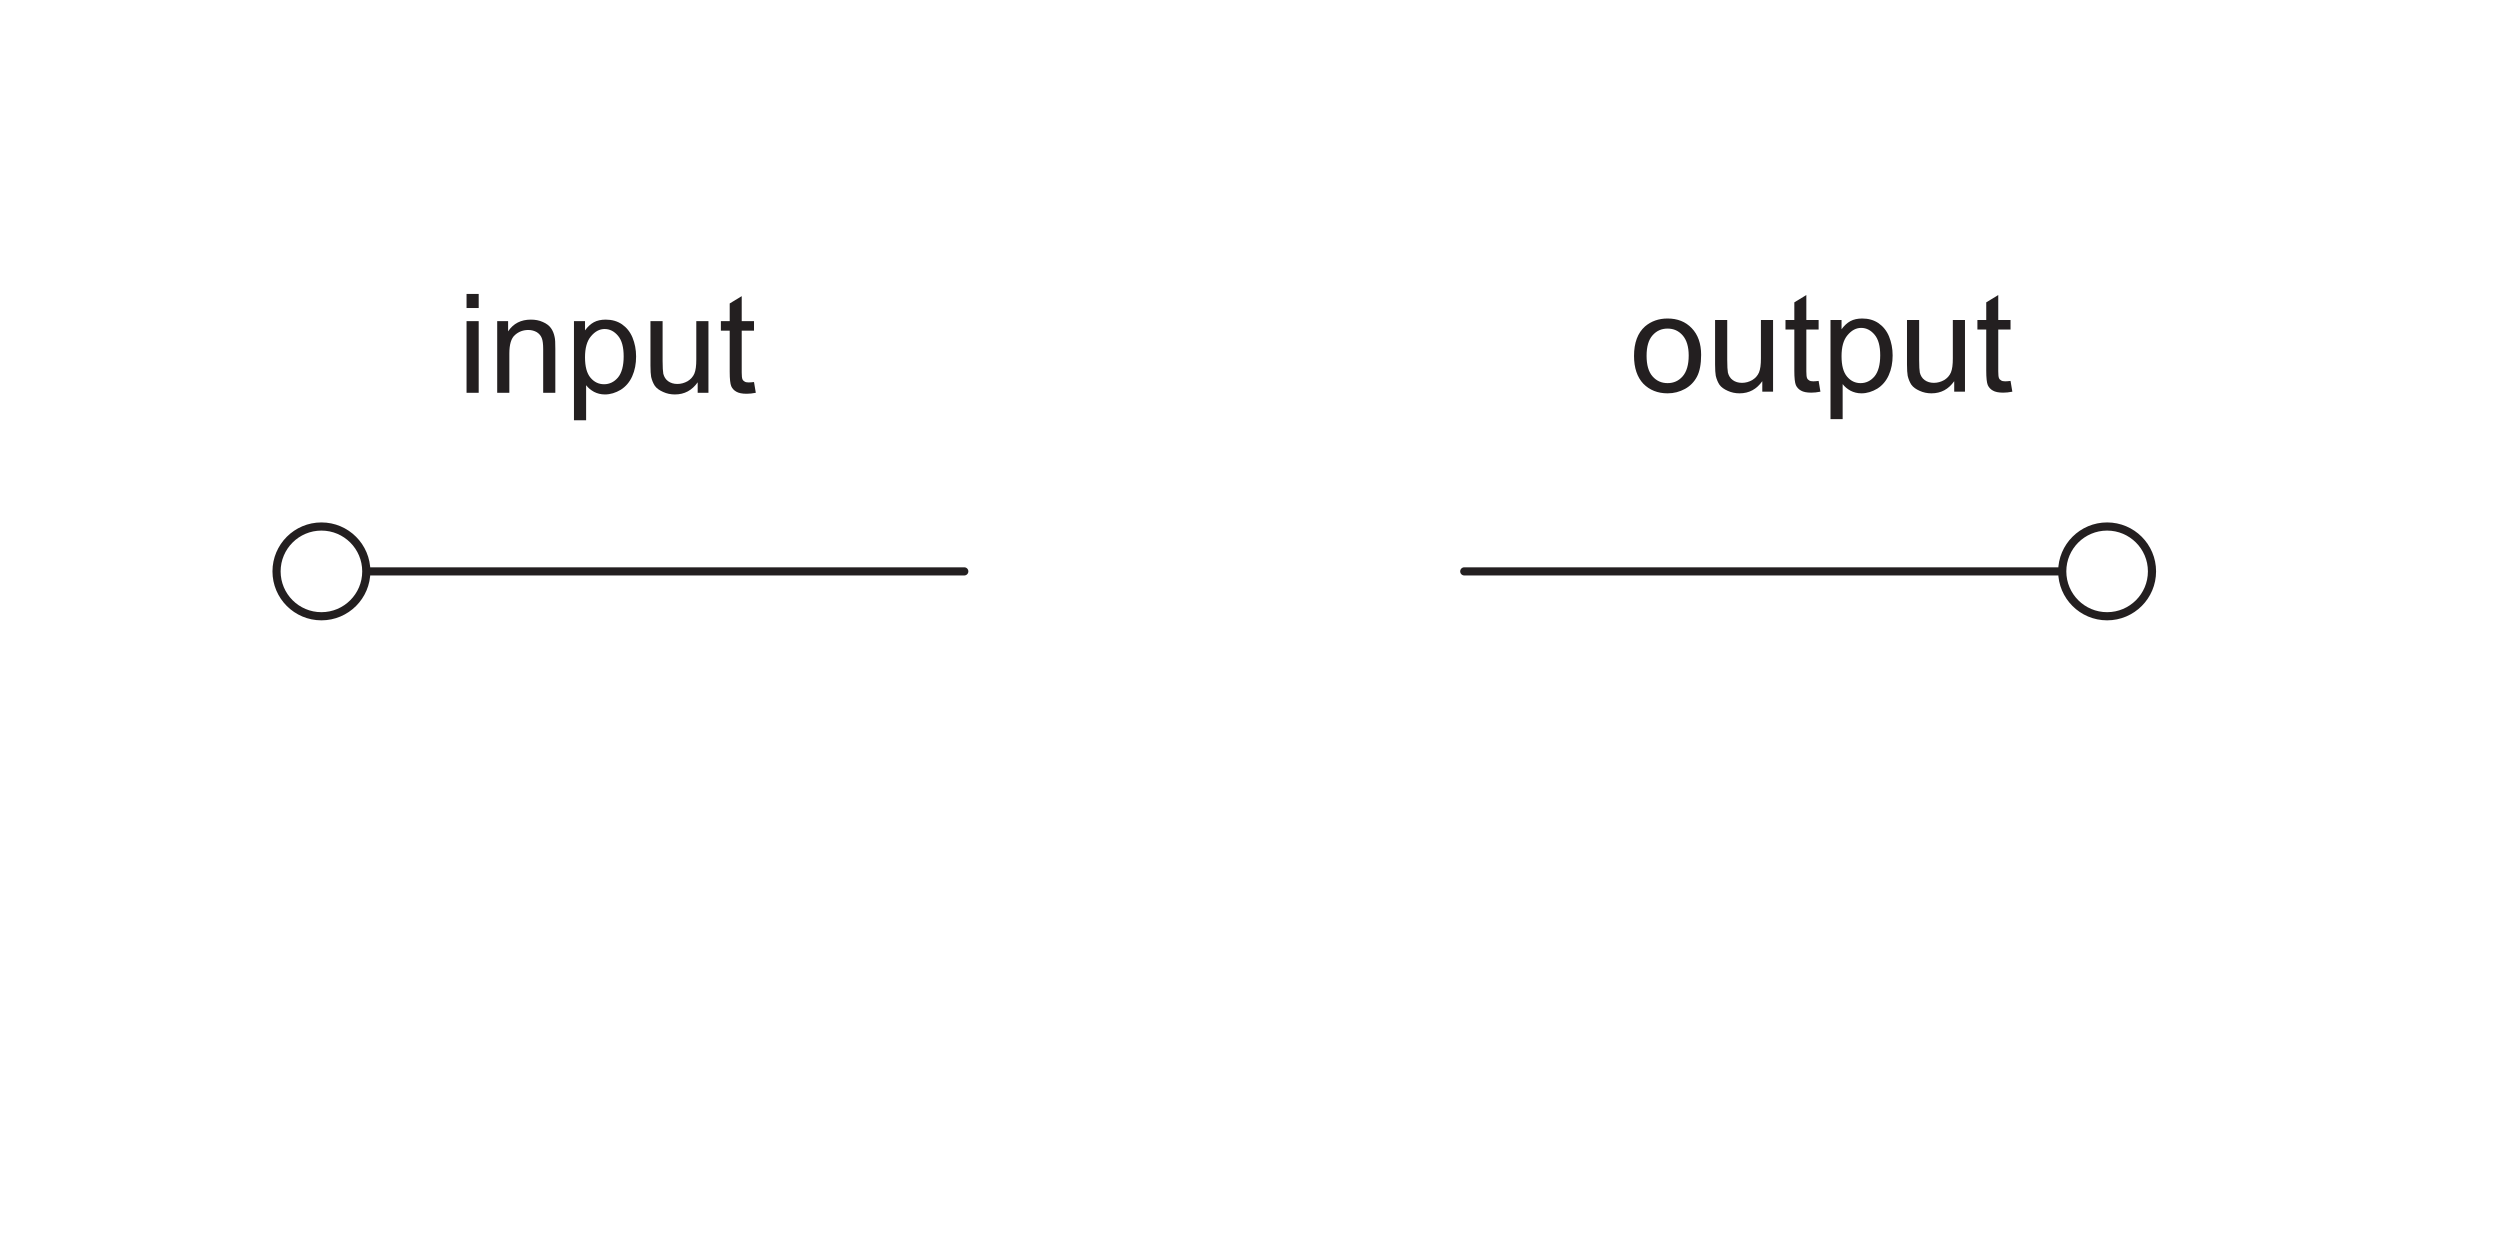
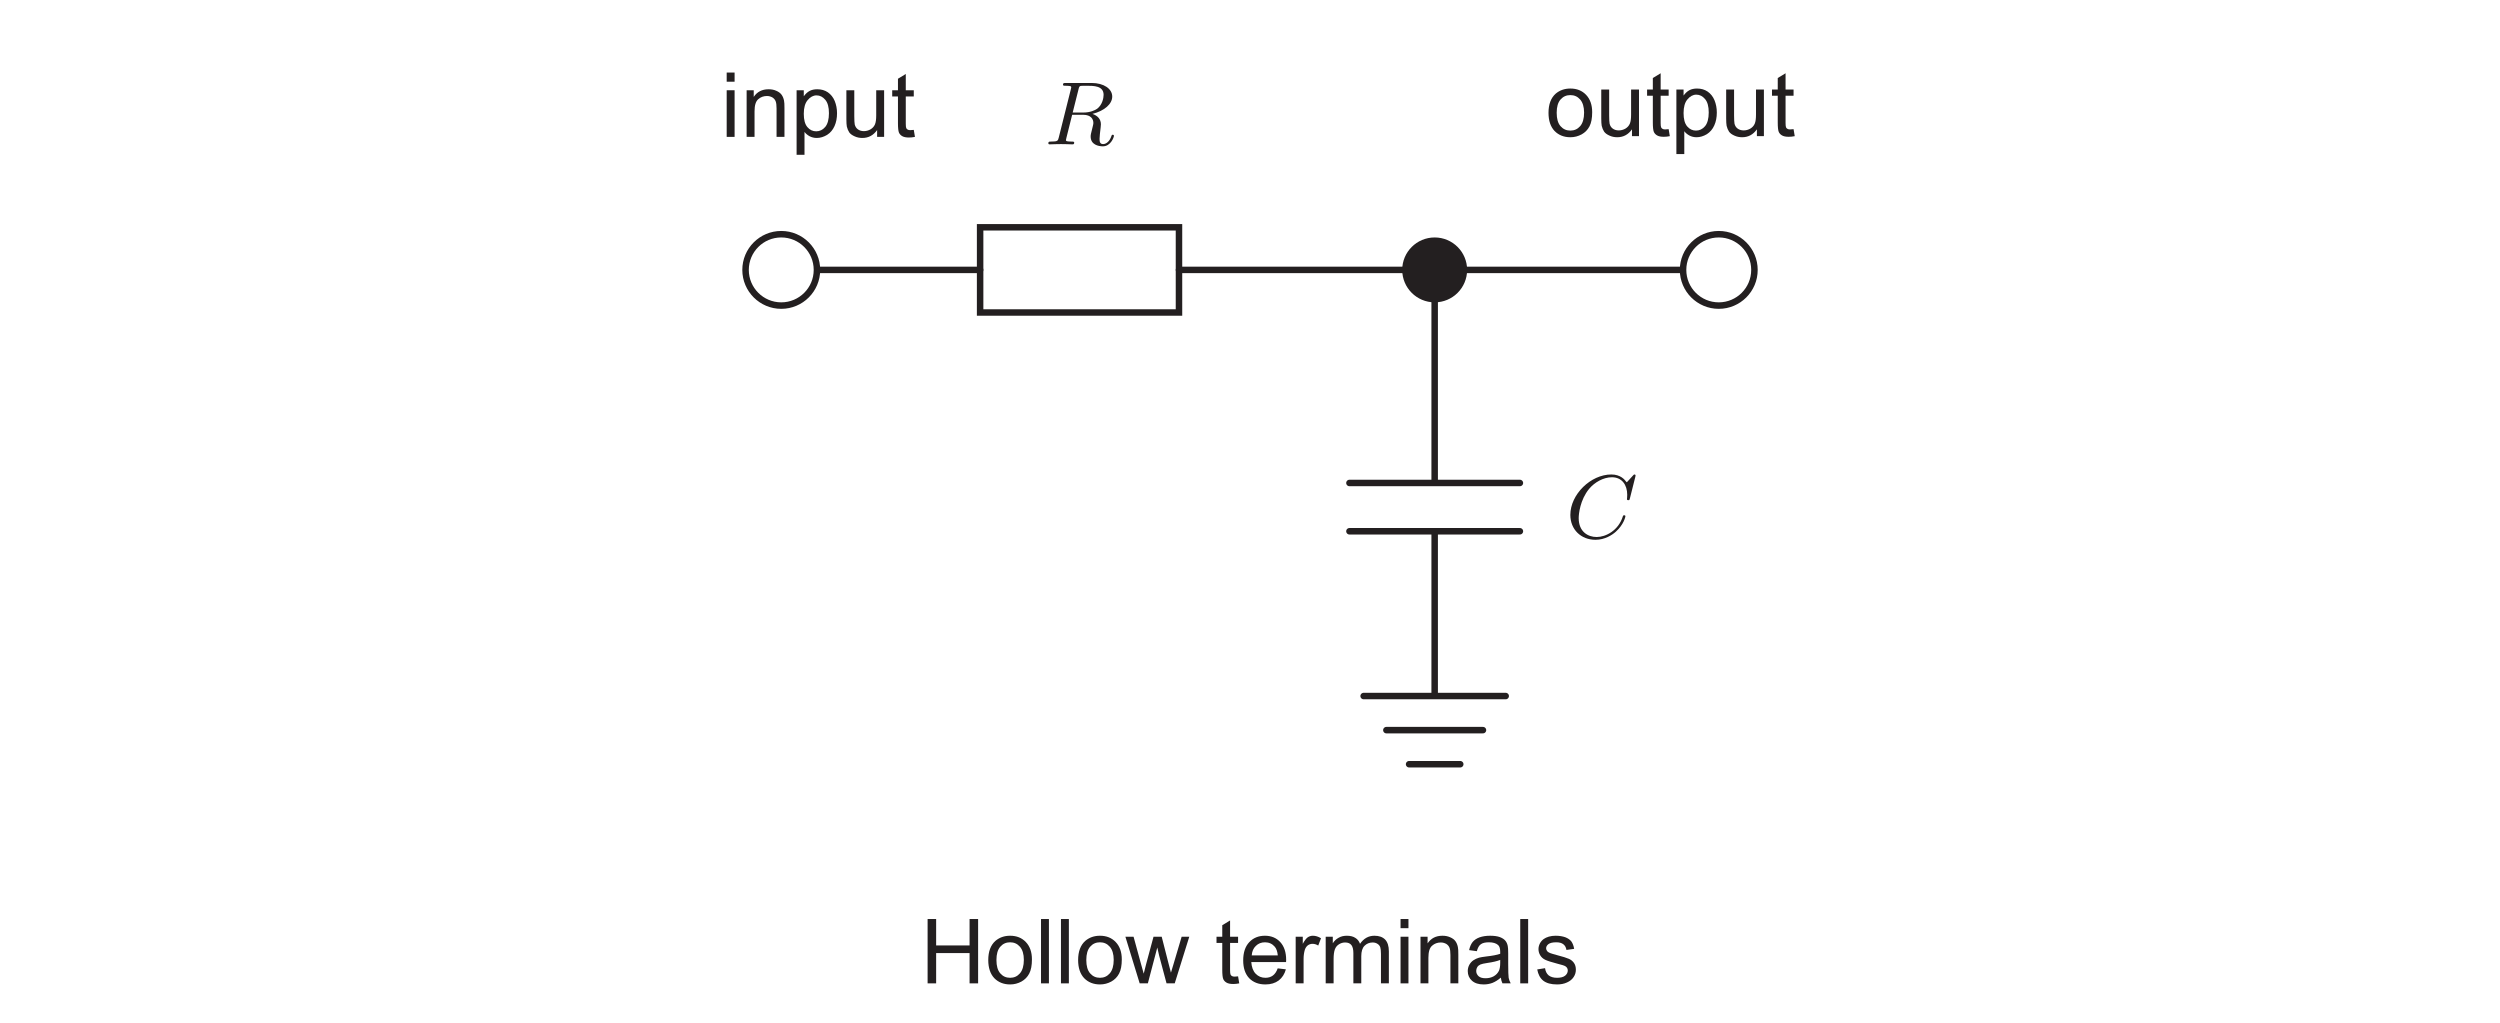
- <svg xmlns="http://www.w3.org/2000/svg" xmlns:xlink="http://www.w3.org/1999/xlink" version="1.1" width="198.43" height="99.21" viewBox="0 0 198.43 99.21" role="img" aria-labelledby="figure-title figure-description" fill="#231f20">
+ <svg xmlns="http://www.w3.org/2000/svg" xmlns:xlink="http://www.w3.org/1999/xlink" version="1.1" width="249.45" height="102.05" viewBox="0 0 249.45 102.05" role="img" aria-labelledby="figure-title figure-description" fill="#231f20">
  <defs>
    <path id="font_1_76" d="M.066 .614V.716H.154V.614H.066M.066 0V.519H.154V0H.066Z" />
    <path id="font_1_81" d="M.066 0V.519H.145V.445C.183 .502 .238 .53 .31 .53 .341 .53 .37 .525 .396 .513 .422 .502 .442 .487 .455 .469 .468 .451 .477 .429 .482 .404 .486 .388 .487 .36 .487 .319V0H.399V.316C.399 .352 .396 .378 .389 .396 .382 .414 .37 .428 .353 .439 .335 .449 .315 .455 .292 .455 .254 .455 .222 .443 .195 .419 .167 .395 .154 .35 .154 .284V0H.066Z" />
    <path id="font_1_83" d="M.066-.199V.519H.146V.452C.165 .478 .186 .498 .21 .511 .234 .524 .263 .53 .296 .53 .341 .53 .38 .519 .414 .496 .447 .473 .473 .441 .49 .4 .507 .358 .516 .313 .516 .263 .516 .21 .507 .162 .488 .12 .469 .077 .441 .045 .405 .022 .368-0 .33-.012 .29-.012 .261-.012 .234-.005 .211 .007 .188 .02 .169 .035 .154 .055V-.199H.066M.146 .257C.146 .19 .159 .141 .186 .109 .213 .077 .246 .062 .284 .062 .323 .062 .357 .078 .385 .111 .412 .144 .426 .195 .426 .264 .426 .33 .413 .38 .385 .413 .358 .445 .326 .462 .288 .462 .251 .462 .218 .444 .189 .409 .16 .375 .146 .324 .146 .257Z" />
    <path id="font_1_88" d="M.406 0V.076C.365 .018 .311-.012 .241-.012 .211-.012 .182-.006 .156 .006 .129 .018 .109 .032 .096 .05 .084 .068 .075 .09 .069 .115 .066 .132 .064 .16 .064 .197V.519H.152V.231C.152 .185 .154 .154 .157 .138 .163 .115 .174 .097 .192 .084 .21 .071 .232 .064 .259 .064 .285 .064 .31 .071 .333 .084 .356 .098 .372 .116 .382 .139 .392 .163 .396 .196 .396 .241V.519H.484V0H.406Z" />
    <path id="font_1_87" d="M.258 .078 .271 0C.246-.005 .224-.007 .204-.007 .172-.007 .147-.002 .13 .008 .112 .018 .1 .032 .093 .048 .086 .065 .082 .099 .082 .152V.45H.018V.519H.082V.647L.169 .7V.519H.258V.45H.169V.147C.169 .122 .171 .106 .174 .099 .177 .091 .182 .086 .189 .082 .196 .077 .206 .075 .219 .075 .229 .075 .242 .076 .258 .078Z" />
    <path id="font_1_82" d="M.033 .259C.033 .355 .06 .426 .113 .473 .158 .511 .212 .53 .276 .53 .348 .53 .406 .507 .451 .46 .496 .413 .519 .349 .519 .267 .519 .2 .509 .147 .489 .109 .469 .071 .44 .041 .402 .02 .363-.001 .322-.012 .276-.012 .204-.012 .145 .012 .1 .058 .056 .105 .033 .172 .033 .259M.124 .26C.124 .193 .138 .144 .167 .111 .196 .078 .232 .062 .276 .062 .32 .062 .356 .078 .385 .111 .414 .144 .429 .195 .429 .262 .429 .326 .414 .375 .385 .408 .356 .441 .32 .457 .276 .457 .232 .457 .196 .441 .167 .408 .138 .375 .124 .326 .124 .26Z" />
+     <path id="font_2_2" d="M.381 .613C.387 .638 .39 .648 .408 .651 .417 .652 .45 .652 .471 .652 .55 .652 .66 .652 .66 .551 .66 .514 .645 .439 .588 .396 .564 .38 .514 .354 .433 .354H.316L.381 .613M.536 .339C.672 .374 .756 .45 .756 .532 .756 .619 .661 .683 .528 .683H.238C.22 .683 .208 .683 .208 .665 .208 .652 .217 .652 .238 .652 .242 .652 .26 .652 .276 .65 .293 .648 .3 .646 .3 .635 .3 .63 .299 .626 .296 .615L.161 .076C.152 .04 .15 .031 .075 .031 .056 .031 .045 .031 .045 .013 .045 .002 .053-0 .06-0 .076-0 .106 .001 .123 .002 .144 .003 .146 .003 .185 .003 .217 .003 .219 .003 .249 .002 .269 .001 .294-0 .313-0 .32-0 .333-0 .333 .018 .333 .031 .323 .031 .302 .031 .298 .031 .28 .031 .264 .033 .242 .036 .241 .04 .241 .049 .241 .052 .241 .054 .246 .072L.31 .329H.433C.523 .329 .546 .277 .546 .239 .546 .232 .546 .225 .54 .203 .516 .111 .516 .102 .516 .087 .516-.003 .601-.022 .652-.022 .739-.022 .775 .079 .775 .095 .775 .102 .769 .107 .762 .107 .751 .107 .75 .102 .746 .09 .729 .038 .692 .003 .655 .003 .617 .003 .615 .033 .615 .062 .615 .087 .622 .145 .623 .152 .625 .168 .63 .208 .63 .223 .63 .28 .594 .319 .536 .339Z" />
+     <path id="font_2_1" d="M.774 .678C.777 .69 .777 .692 .777 .694 .777 .695 .776 .705 .765 .705 .759 .705 .756 .702 .749 .694L.688 .627C.684 .622 .68 .618 .679 .618 .678 .618 .677 .619 .671 .626 .656 .646 .611 .705 .507 .705 .278 .705 .051 .483 .051 .255 .051 .092 .17-.022 .331-.022 .435-.022 .517 .032 .556 .067 .647 .148 .664 .236 .664 .24 .664 .244 .662 .251 .65 .251 .639 .251 .637 .245 .636 .241 .587 .08 .444 .009 .344 .009 .247 .009 .144 .068 .144 .219 .144 .264 .159 .422 .26 .545 .32 .617 .418 .674 .514 .674 .625 .674 .684 .589 .684 .479 .684 .445 .681 .438 .681 .43 .681 .419 .693 .419 .696 .419 .709 .419 .709 .421 .714 .44L.774 .678Z" />
+     <path id="font_1_43" d="M.08 0V.716H.175V.422H.547V.716H.642V0H.547V.337H.175V0H.08Z" />
+     <path id="font_1_79" d="M.064 0V.716H.152V0H.064Z" />
+     <path id="font_1_90" d="M.162 0 .003 .519H.094L.176 .219 .207 .108C.208 .113 .217 .149 .234 .215L.316 .519H.407L.484 .218 .51 .119 .54 .219 .629 .519H.714L.552 0H.461L.378 .311 .358 .399 .253 0H.162Z" />
+     <path id="font_1_72" d="M.421 .167 .512 .156C.497 .103 .471 .062 .432 .032 .393 .003 .344-.012 .284-.012 .208-.012 .148 .012 .103 .058 .059 .105 .037 .171 .037 .255 .037 .342 .059 .41 .104 .458 .149 .506 .207 .53 .279 .53 .348 .53 .405 .507 .449 .46 .493 .412 .515 .346 .515 .261 .515 .255 .514 .248 .514 .237H.127C.131 .181 .147 .137 .176 .107 .205 .077 .241 .062 .284 .062 .316 .062 .344 .07 .367 .087 .389 .103 .408 .13 .421 .167M.132 .311H.422C.418 .353 .407 .386 .389 .407 .361 .44 .324 .457 .28 .457 .239 .457 .205 .444 .178 .417 .15 .391 .135 .355 .132 .311Z" />
+     <path id="font_1_85" d="M.065 0V.519H.144V.44C.164 .477 .183 .501 .2 .513 .217 .524 .236 .53 .256 .53 .286 .53 .316 .521 .347 .502L.316 .421C.295 .434 .273 .44 .252 .44 .233 .44 .215 .434 .2 .423 .185 .411 .174 .395 .167 .374 .158 .343 .153 .309 .153 .272V0H.065Z" />
+     <path id="font_1_80" d="M.066 0V.519H.145V.446C.161 .472 .182 .492 .209 .507 .236 .523 .267 .53 .302 .53 .34 .53 .372 .522 .396 .506 .421 .491 .438 .468 .448 .44 .489 .5 .543 .53 .608 .53 .66 .53 .699 .516 .727 .488 .755 .459 .769 .415 .769 .356V0H.681V.327C.681 .362 .678 .388 .673 .403 .667 .418 .657 .431 .642 .44 .627 .45 .609 .455 .589 .455 .552 .455 .522 .442 .498 .418 .474 .394 .462 .355 .462 .302V0H.374V.337C.374 .376 .367 .406 .353 .425 .338 .445 .315 .455 .282 .455 .257 .455 .235 .448 .214 .435 .193 .422 .177 .403 .168 .378 .159 .353 .154 .317 .154 .269V0H.066Z" />
+     <path id="font_1_68" d="M.404 .064C.372 .036 .34 .017 .31 .005 .28-.006 .248-.012 .213-.012 .156-.012 .113 .002 .082 .03 .051 .058 .036 .094 .036 .137 .036 .162 .042 .185 .053 .206 .065 .227 .08 .244 .099 .257 .118 .27 .139 .279 .162 .286 .179 .29 .205 .295 .24 .299 .311 .307 .363 .317 .397 .329 .397 .341 .397 .349 .397 .352 .397 .388 .389 .413 .373 .427 .35 .447 .317 .457 .272 .457 .231 .457 .201 .45 .181 .435 .161 .421 .147 .395 .137 .358L.051 .37C.059 .407 .072 .437 .09 .46 .108 .482 .134 .5 .167 .512 .201 .524 .241 .53 .285 .53 .329 .53 .365 .525 .393 .515 .421 .504 .441 .491 .454 .475 .467 .46 .476 .44 .481 .416 .484 .401 .486 .374 .486 .334V.217C.486 .136 .488 .084 .491 .062 .495 .041 .503 .02 .514 0H.422C.413 .018 .407 .04 .404 .064M.397 .261C.365 .248 .317 .236 .253 .227 .217 .222 .192 .216 .177 .21 .162 .203 .15 .194 .142 .181 .134 .168 .13 .154 .13 .139 .13 .115 .139 .096 .156 .08 .174 .064 .2 .057 .234 .057 .268 .057 .298 .064 .325 .079 .351 .094 .37 .114 .383 .14 .392 .16 .397 .189 .397 .228V.261Z" />
+     <path id="font_1_86" d="M.031 .155 .118 .169C.123 .134 .136 .108 .158 .089 .181 .071 .212 .062 .252 .062 .292 .062 .322 .07 .342 .086 .361 .102 .371 .121 .371 .143 .371 .163 .362 .179 .345 .19 .333 .198 .303 .207 .255 .219 .191 .236 .146 .25 .121 .262 .096 .274 .078 .29 .065 .311 .052 .332 .045 .355 .045 .381 .045 .404 .051 .425 .061 .445 .072 .465 .086 .481 .104 .494 .118 .504 .137 .513 .16 .52 .184 .527 .209 .53 .236 .53 .277 .53 .313 .524 .344 .513 .374 .501 .397 .485 .412 .465 .426 .444 .436 .418 .442 .384L.356 .372C.352 .399 .341 .42 .322 .435 .303 .45 .277 .457 .243 .457 .202 .457 .174 .45 .156 .437 .139 .424 .13 .408 .13 .39 .13 .379 .134 .369 .141 .36 .148 .35 .16 .343 .175 .337 .184 .333 .209 .326 .252 .314 .315 .298 .358 .284 .383 .273 .407 .263 .426 .247 .44 .227 .454 .207 .461 .182 .461 .152 .461 .123 .453 .095 .436 .07 .419 .044 .394 .024 .362 .01 .33-.005 .293-.012 .252-.012 .185-.012 .134 .002 .098 .03 .063 .058 .041 .1 .031 .155Z" />
  </defs>
-   <path transform="matrix(1,0,0,-1,.000007629395,45.35189)" stroke-width=".648" stroke-linecap="round" stroke-miterlimit="10" stroke-linejoin="miter" fill="none" stroke="#231f20" d="M29.074 0C29.074 1.967 27.479 3.562 25.512 3.562 23.545 3.562 21.95 1.967 21.95 0 21.95-1.967 23.545-3.562 25.512-3.562 27.479-3.562 29.074-1.967 29.074 0ZM170.808 0C170.808 1.967 169.213 3.562 167.246 3.562 165.279 3.562 163.684 1.967 163.684 0 163.684-1.967 165.279-3.562 167.246-3.562 169.213-3.562 170.808-1.967 170.808 0ZM167.246 0" />
-   <path transform="matrix(1,0,0,-1,.000007629395,45.35189)" stroke-width=".648" stroke-linecap="round" stroke-miterlimit="10" stroke-linejoin="miter" fill="none" stroke="#231f20" d="M29.397 0H76.536M116.222 0H163.361" />
-   <use data-text="i" xlink:href="#font_1_76" transform="matrix(10.9589,0,0,-10.9589,36.30737,31.17707)" />
-   <use data-text="n" xlink:href="#font_1_81" transform="matrix(10.9589,0,0,-10.9589,38.74024,31.17707)" />
-   <use data-text="p" xlink:href="#font_1_83" transform="matrix(10.9589,0,0,-10.9589,44.8334,31.17707)" />
-   <use data-text="u" xlink:href="#font_1_88" transform="matrix(10.9589,0,0,-10.9589,50.92655,31.17707)" />
-   <use data-text="t" xlink:href="#font_1_87" transform="matrix(10.9589,0,0,-10.9589,57.0197,31.17707)" />
-   <use data-text="o" xlink:href="#font_1_82" transform="matrix(10.9589,0,0,-10.9589,129.3343,31.08879)" />
-   <use data-text="u" xlink:href="#font_1_88" transform="matrix(10.9589,0,0,-10.9589,135.4275,31.08879)" />
-   <use data-text="t" xlink:href="#font_1_87" transform="matrix(10.9589,0,0,-10.9589,141.5206,31.08879)" />
-   <use data-text="p" xlink:href="#font_1_83" transform="matrix(10.9589,0,0,-10.9589,144.5672,31.08879)" />
-   <use data-text="u" xlink:href="#font_1_88" transform="matrix(10.9589,0,0,-10.9589,150.6604,31.08879)" />
-   <use data-text="t" xlink:href="#font_1_87" transform="matrix(10.9589,0,0,-10.9589,156.7535,31.08879)" />
+   <path transform="matrix(1,0,0,-1,.000007629395,102.05)" stroke-width=".648" stroke-linecap="round" stroke-miterlimit="10" stroke-linejoin="miter" fill="none" stroke="#231f20" d="M97.796 70.867V79.371H117.639V70.867ZM117.639 79.371" />
+   <path transform="matrix(1,0,0,-1,.000007629395,102.05)" stroke-width=".648" stroke-linecap="round" stroke-miterlimit="10" stroke-linejoin="miter" fill="none" stroke="#231f20" d="M143.151 75.119V53.859M134.647 53.859H151.655M134.647 49.04H151.655M143.151 49.04V32.599M136.064 32.599H150.238M138.332 29.197H147.97M140.6 25.796H145.703" />
+   <path transform="matrix(1,0,0,-1,.000007629395,102.05)" d="M146.389 75.119C146.389 76.908 144.939 78.357 143.151 78.357 141.363 78.357 139.913 76.908 139.913 75.119 139.913 73.331 141.363 71.881 143.151 71.881 144.939 71.881 146.389 73.331 146.389 75.119ZM143.151 75.119" />
+   <use data-text="i" xlink:href="#font_1_76" transform="matrix(8.966376,0,0,-8.966376,71.91677,13.65855)" />
+   <use data-text="n" xlink:href="#font_1_81" transform="matrix(8.966376,0,0,-8.966376,73.9073,13.65855)" />
+   <use data-text="p" xlink:href="#font_1_83" transform="matrix(8.966376,0,0,-8.966376,78.89261,13.65855)" />
+   <use data-text="u" xlink:href="#font_1_88" transform="matrix(8.966376,0,0,-8.966376,83.87792,13.65855)" />
+   <use data-text="t" xlink:href="#font_1_87" transform="matrix(8.966376,0,0,-8.966376,88.86322,13.65855)" />
+   <use data-text="o" xlink:href="#font_1_82" transform="matrix(8.966376,0,0,-8.966376,154.2143,13.5863)" />
+   <use data-text="u" xlink:href="#font_1_88" transform="matrix(8.966376,0,0,-8.966376,159.1996,13.5863)" />
+   <use data-text="t" xlink:href="#font_1_87" transform="matrix(8.966376,0,0,-8.966376,164.1849,13.5863)" />
+   <use data-text="p" xlink:href="#font_1_83" transform="matrix(8.966376,0,0,-8.966376,166.6775,13.5863)" />
+   <use data-text="u" xlink:href="#font_1_88" transform="matrix(8.966376,0,0,-8.966376,171.6629,13.5863)" />
+   <use data-text="t" xlink:href="#font_1_87" transform="matrix(8.966376,0,0,-8.966376,176.6482,13.5863)" />
+   <use data-text="R" xlink:href="#font_2_2" transform="matrix(8.966376,0,0,-8.966376,104.1996,14.40382)" />
+   <use data-text="C" xlink:href="#font_2_1" transform="matrix(8.966376,0,0,-8.966376,156.2312,53.664)" />
+   <path transform="matrix(1,0,0,-1,.000007629395,102.05)" stroke-width=".648" stroke-linecap="round" stroke-miterlimit="10" stroke-linejoin="miter" fill="none" stroke="#231f20" d="M81.839 75.119H97.796M117.639 75.119H167.612" />
+   <path transform="matrix(1,0,0,-1,.000007629395,102.05)" stroke-width=".648" stroke-linecap="round" stroke-miterlimit="10" stroke-linejoin="miter" fill="none" stroke="#231f20" d="M81.515 75.119C81.515 77.086 79.921 78.681 77.954 78.681 75.987 78.681 74.392 77.086 74.392 75.119 74.392 73.152 75.987 71.558 77.954 71.558 79.921 71.558 81.515 73.152 81.515 75.119ZM175.059 75.119C175.059 77.086 173.465 78.681 171.498 78.681 169.531 78.681 167.936 77.086 167.936 75.119 167.936 73.152 169.531 71.558 171.498 71.558 173.465 71.558 175.059 73.152 175.059 75.119ZM171.498 75.119" />
+   <use data-text="H" xlink:href="#font_1_43" transform="matrix(8.966376,0,0,-8.966376,91.83917,98.11997)" />
+   <use data-text="o" xlink:href="#font_1_82" transform="matrix(8.966376,0,0,-8.966376,98.31289,98.11997)" />
+   <use data-text="l" xlink:href="#font_1_79" transform="matrix(8.966376,0,0,-8.966376,103.2982,98.11997)" />
+   <use data-text="l" xlink:href="#font_1_79" transform="matrix(8.966376,0,0,-8.966376,105.2887,98.11997)" />
+   <use data-text="o" xlink:href="#font_1_82" transform="matrix(8.966376,0,0,-8.966376,107.2793,98.11997)" />
+   <use data-text="w" xlink:href="#font_1_90" transform="matrix(8.966376,0,0,-8.966376,112.2646,98.11997)" />
+   <use data-text="t" xlink:href="#font_1_87" transform="matrix(8.966376,0,0,-8.966376,121.222,98.11997)" />
+   <use data-text="e" xlink:href="#font_1_72" transform="matrix(8.966376,0,0,-8.966376,123.7146,98.11997)" />
+   <use data-text="r" xlink:href="#font_1_85" transform="matrix(8.966376,0,0,-8.966376,128.7,98.11997)" />
+   <use data-text="m" xlink:href="#font_1_80" transform="matrix(8.966376,0,0,-8.966376,131.6858,98.11997)" />
+   <use data-text="i" xlink:href="#font_1_76" transform="matrix(8.966376,0,0,-8.966376,139.1547,98.11997)" />
+   <use data-text="n" xlink:href="#font_1_81" transform="matrix(8.966376,0,0,-8.966376,141.1453,98.11997)" />
+   <use data-text="a" xlink:href="#font_1_68" transform="matrix(8.966376,0,0,-8.966376,146.1306,98.11997)" />
+   <use data-text="l" xlink:href="#font_1_79" transform="matrix(8.966376,0,0,-8.966376,151.1159,98.11997)" />
+   <use data-text="s" xlink:href="#font_1_86" transform="matrix(8.966376,0,0,-8.966376,153.1064,98.11997)" />
</svg>
